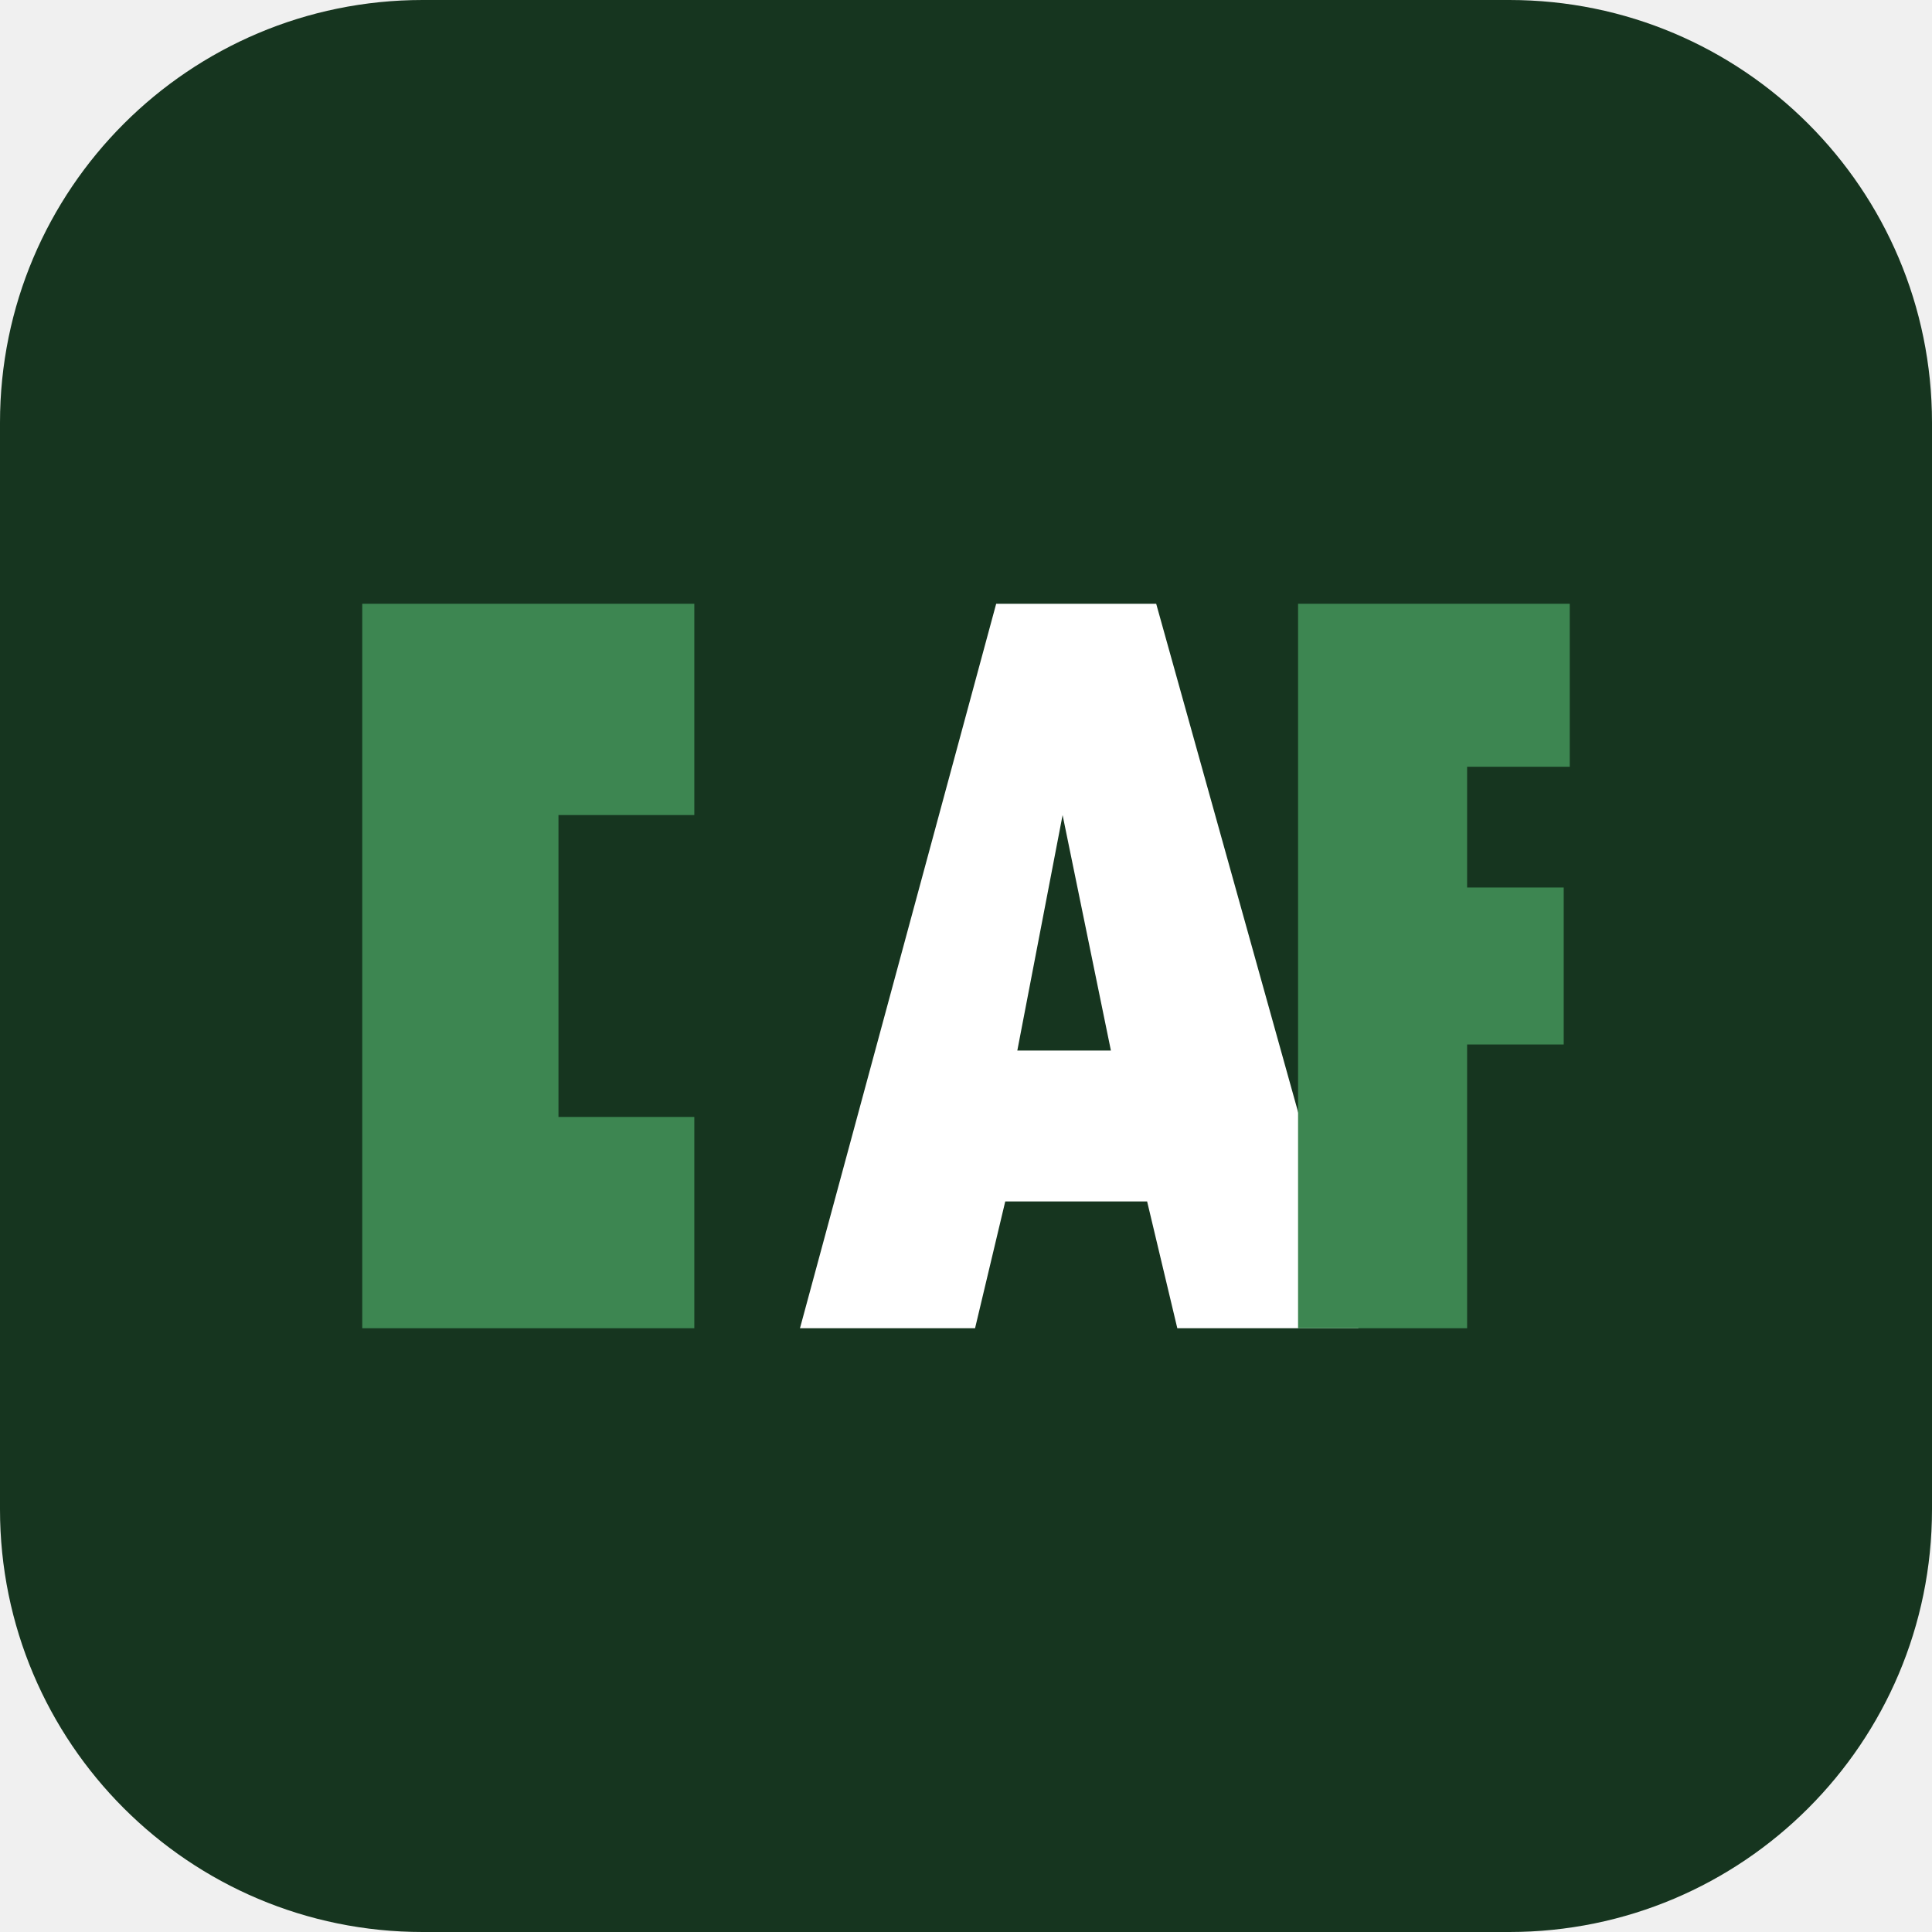
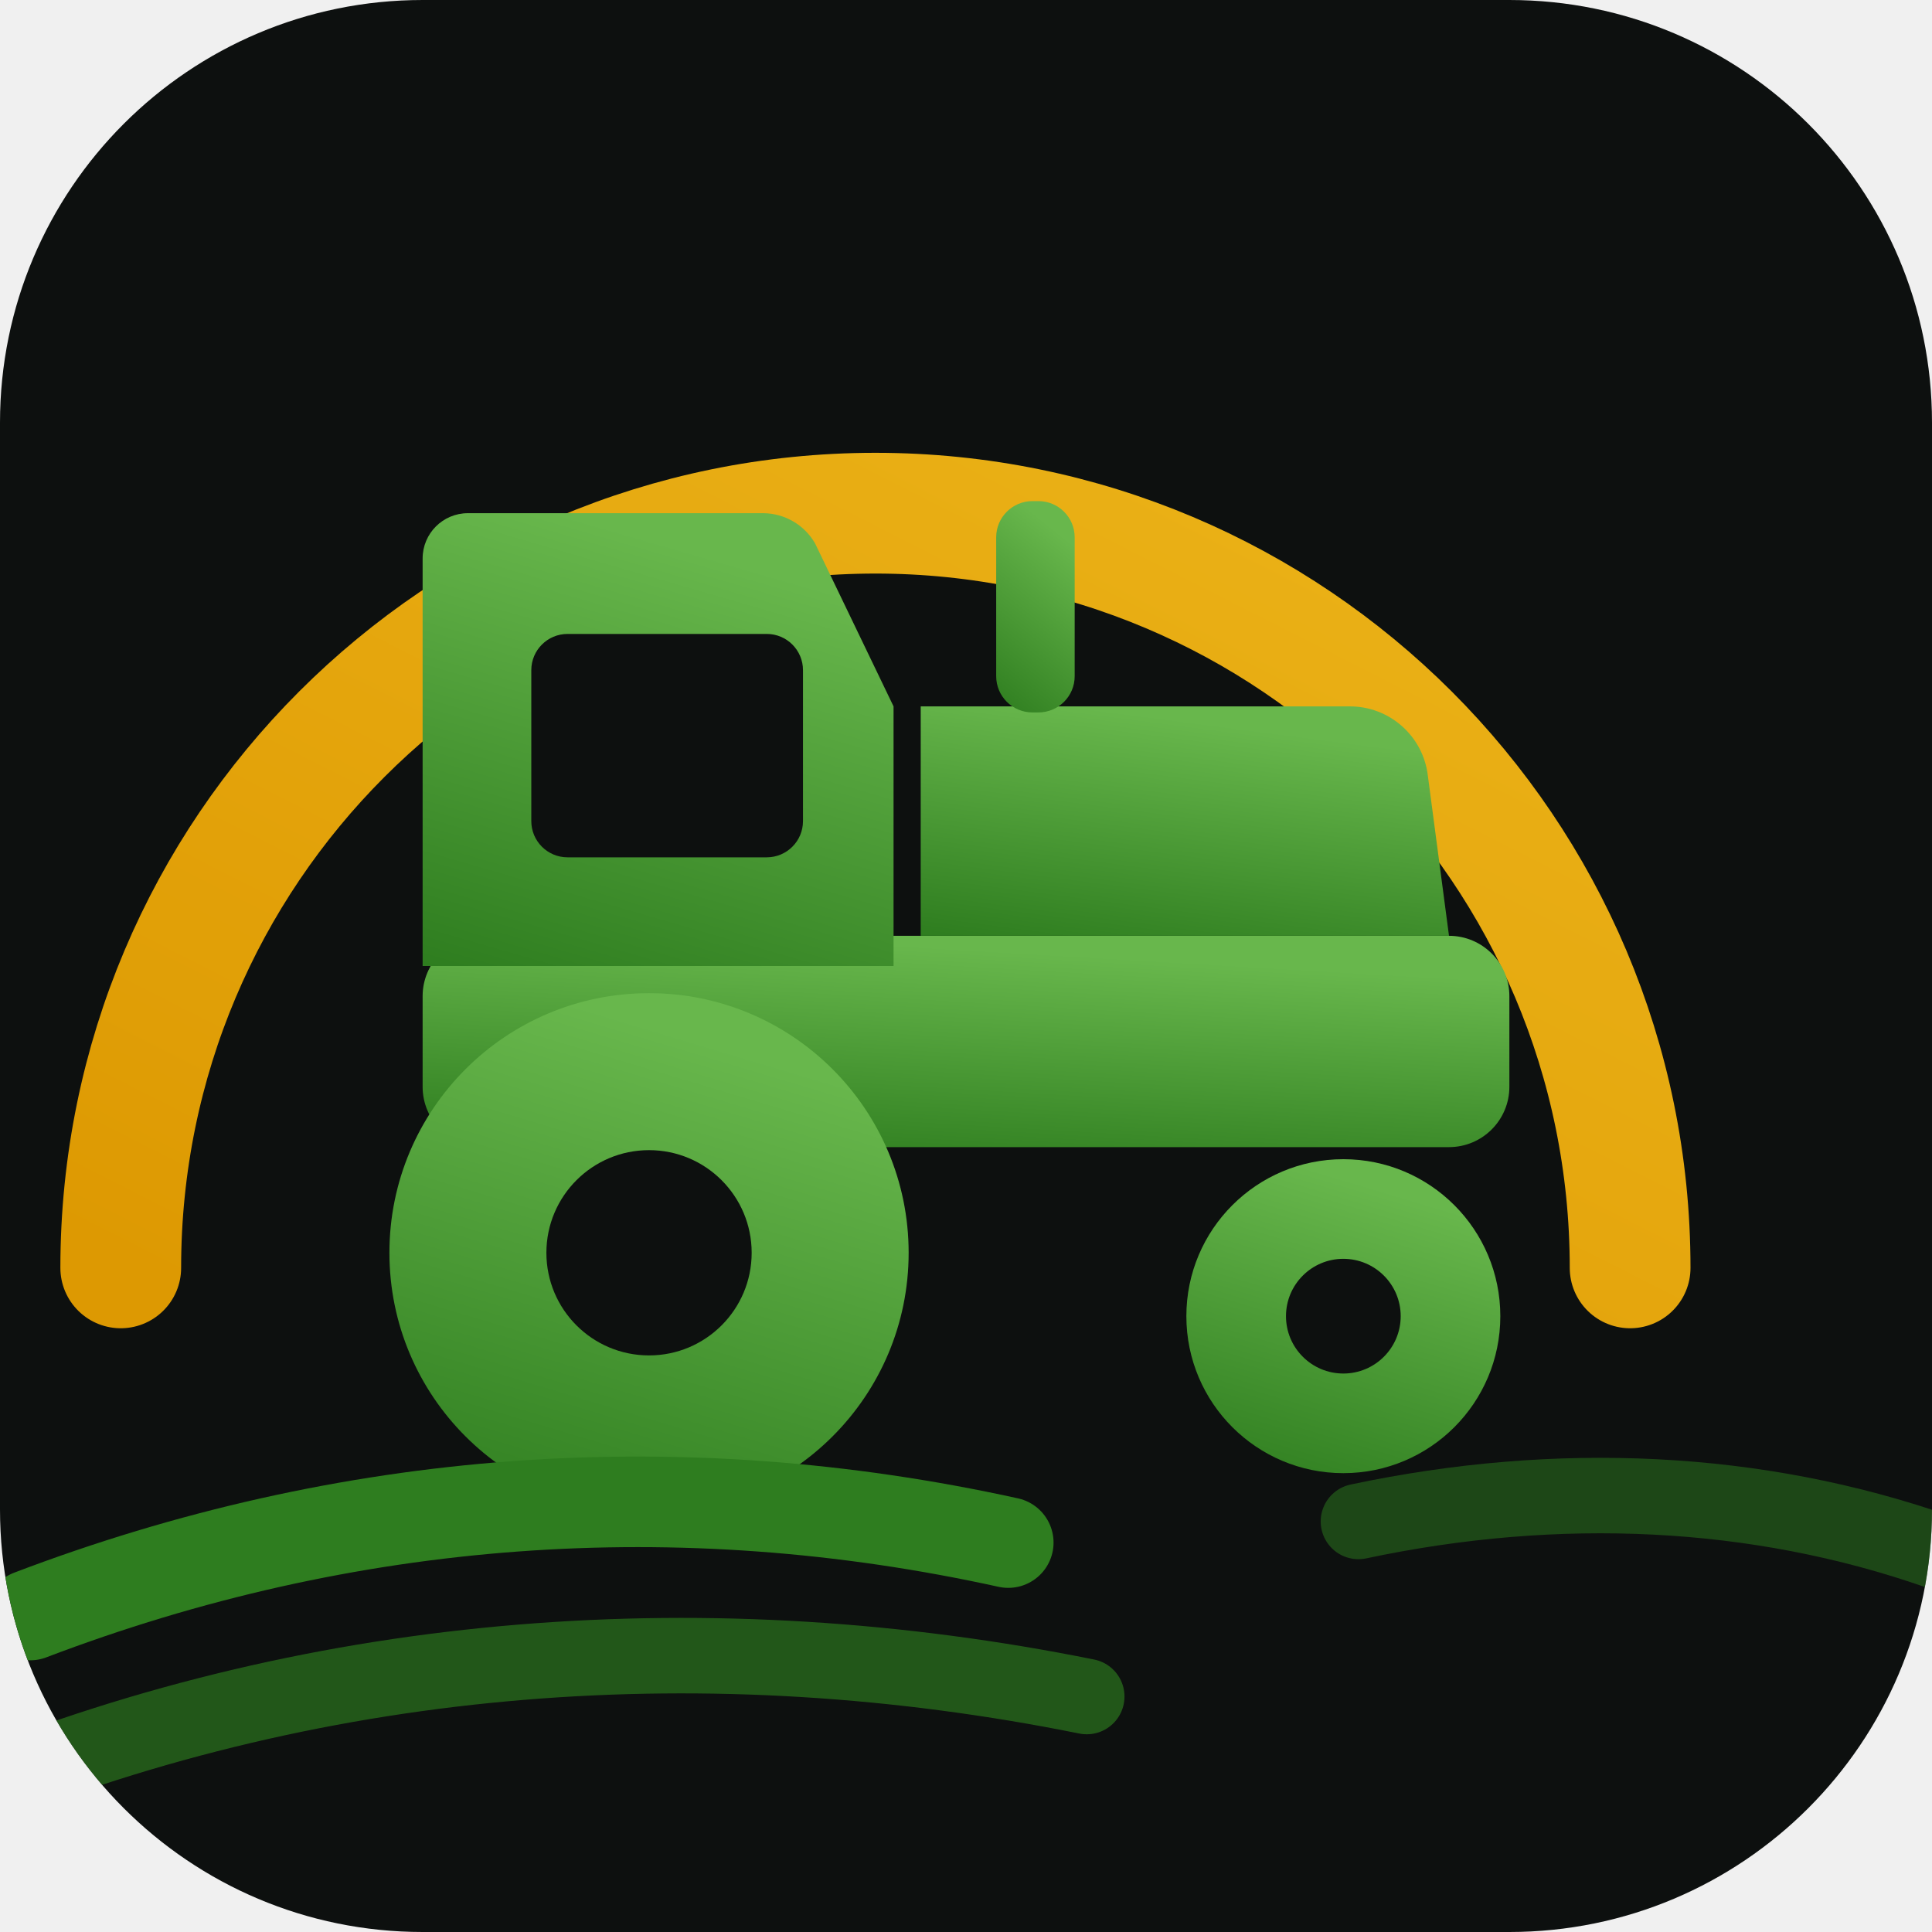
<svg xmlns="http://www.w3.org/2000/svg" viewBox="0 0 64 64" role="img" aria-label="GMX Motors">
-   <rect width="64" height="64" rx="14" fill="#16351f" />
-   <path d="M12 44V20h11v7h-4.5v10H23v7H12Z" fill="#3d8651" />
-   <path d="M26.5 44 33 20h5.3L45 44h-6l-1-4.2h-4.7L32.3 44h-5.8Zm7.2-9.2h3.1L35.2 27l-1.5 7.8Z" fill="#ffffff" />
-   <path d="M43 44V20h9v5.4h-3.4v4h3.2v5.2h-3.2V44H43Z" fill="#3d8651" />
+   <defs>
+     <linearGradient id="gmxGreen" x1="0" y1="1" x2="0.3" y2="0">
+       <stop offset="0" stop-color="#2e7d1f" />
+       <stop offset="1" stop-color="#68b74c" />
+     </linearGradient>
+     <linearGradient id="gmxGold" x1="0" y1="1" x2="1" y2="0">
+       <stop offset="0" stop-color="#efa501" />
+       <stop offset="1" stop-color="#ffc21a" />
+     </linearGradient>
+     <clipPath id="gmxPlate">
+       <rect width="64" height="64" rx="14" />
+     </clipPath>
+   </defs>
+   <g clip-path="url(#gmxPlate)">
+     <rect width="64" height="64" fill="#0d100f" />
+     <path d="M4 42a25 25 0 0 1 50 0" fill="none" stroke="url(#gmxGold)" stroke-width="4" stroke-linecap="round" opacity=".92" />
+     <g fill="url(#gmxGreen)">
+       <rect x="14" y="31" width="36" height="7" rx="2" />
+       <path d="M14 32V18.5a1.5 1.5 0 0 1 1.5-1.5h9.8a2 2 0 0 1 1.7 1l2.6 5.4V32z" />
+       <path d="M30.5 23.4h14.2a2.6 2.6 0 0 1 2.6 2.3l.7 5.3H30.5z" />
+       <rect x="33" y="16.6" width="2.6" height="7" rx="1.2" />
+       <circle cx="21.5" cy="41.5" r="8.6" />
+       <circle cx="44.5" cy="43.6" r="5.2" />
+     </g>
+     <g fill="#0d100f">
+       <circle cx="21.5" cy="41.5" r="3.4" />
+       <circle cx="44.5" cy="43.6" r="1.9" />
+       <rect x="17.6" y="21" width="9" height="7.4" rx="1.2" />
+     </g>
+     <g fill="none" stroke="#2e7d1f" stroke-linecap="round">
+       <path d="M1 53.5c10.5-4 21.5-4.8 32.4-2.4" stroke-width="3" />
+       <path d="M-1 59.4c11.8-4.8 24.6-5.7 37-3.2" stroke-width="2.5" opacity=".66" />
+       <path d="M45 50.4c6.6-1.4 13.2-1.1 19.2 1" stroke-width="2.5" opacity=".5" />
+     </g>
+   </g>
</svg>
